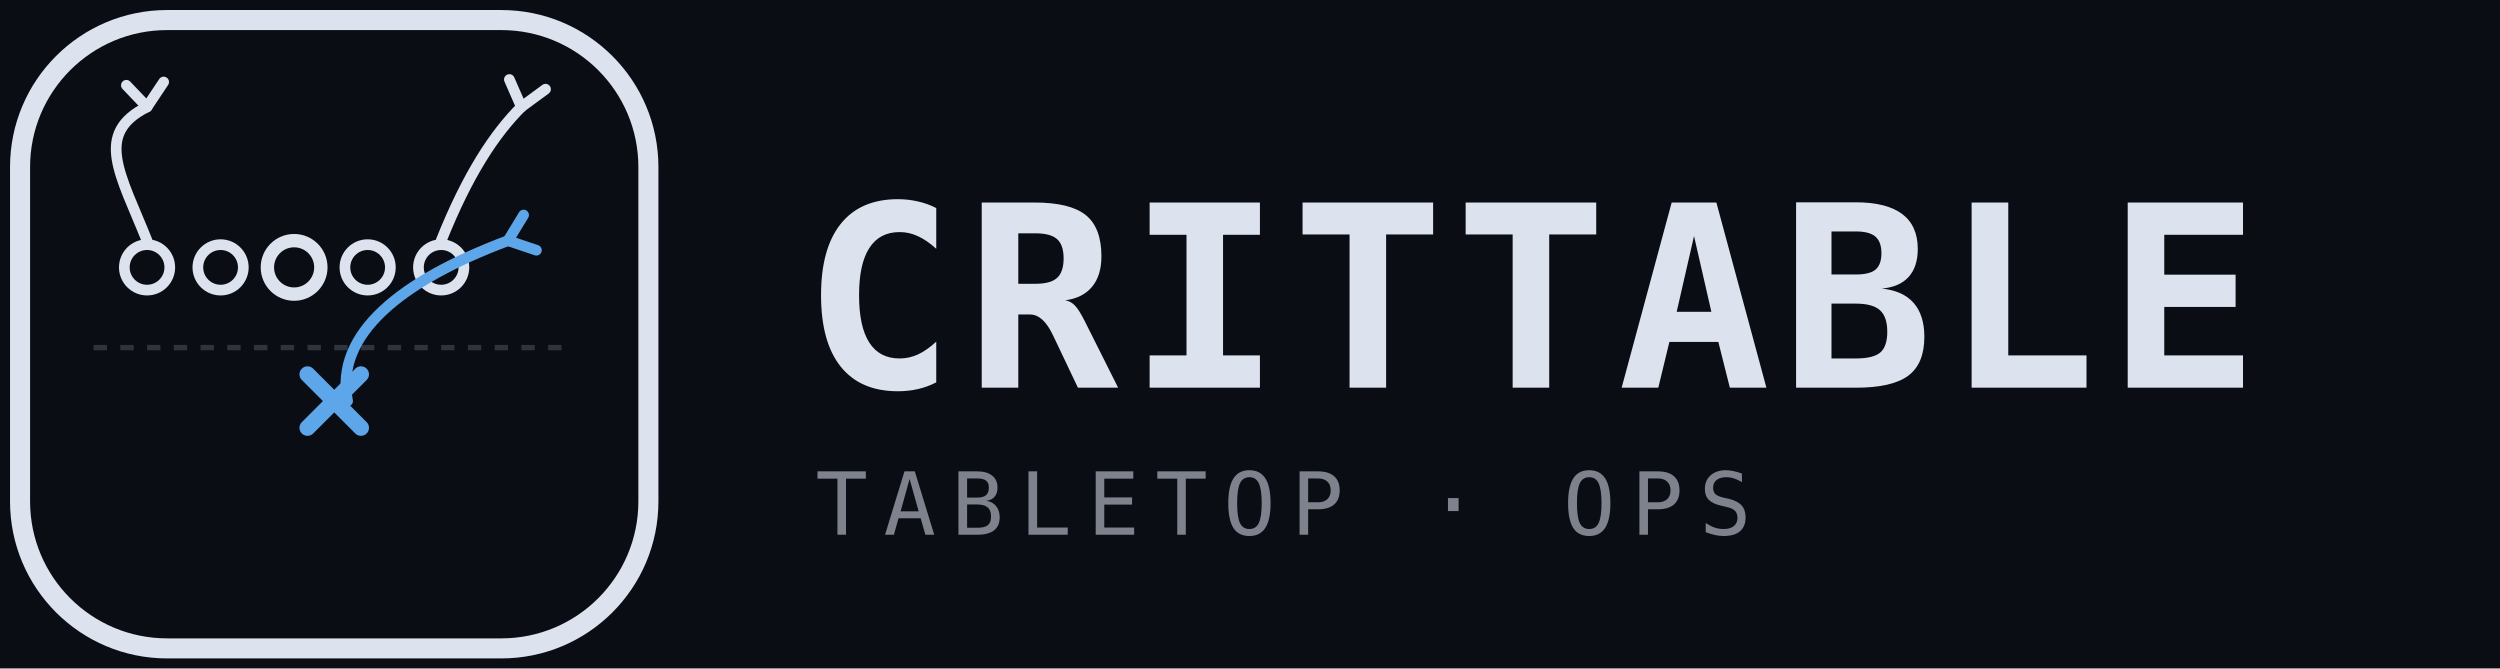
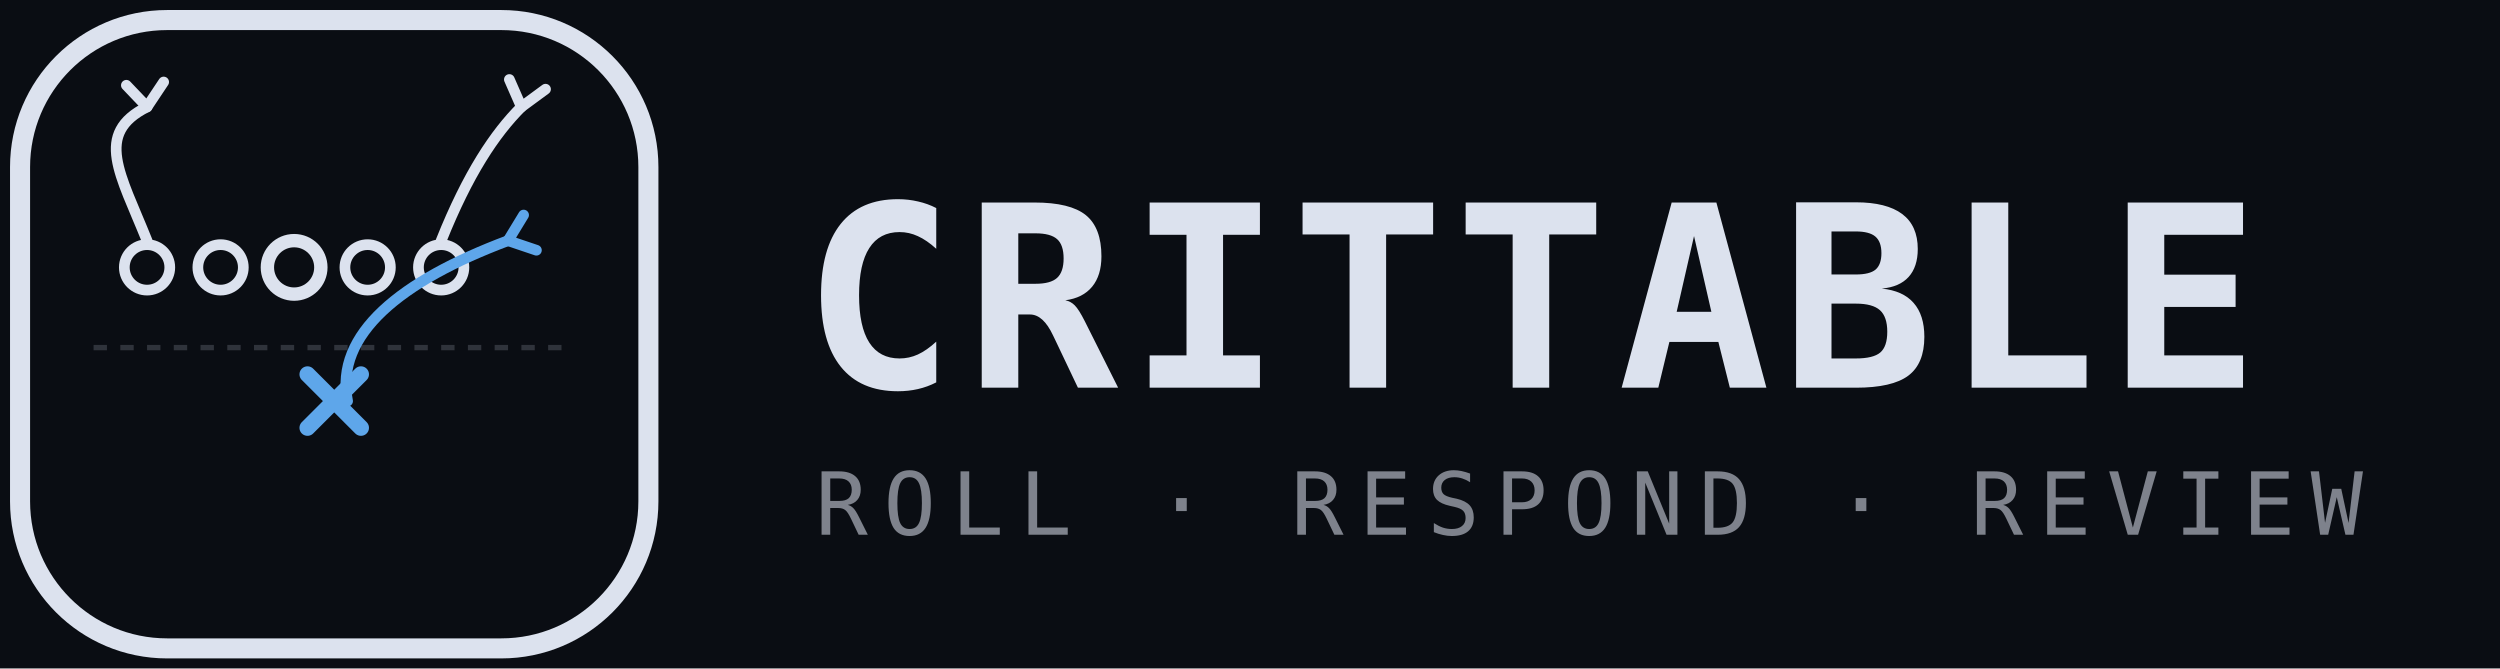
<svg xmlns="http://www.w3.org/2000/svg" viewBox="0 0 374 100" width="374" height="100">
  <rect width="374" height="100" fill="#0A0D13" />
  <g>
    <rect x="3" y="3" width="94" height="94" rx="22" ry="22" fill="#0A0D13" stroke="#DCE2EE" stroke-width="3" />
    <line x1="14" y1="52" x2="86" y2="52" stroke="#DCE2EE" stroke-opacity="0.18" stroke-width="0.8" stroke-dasharray="2 2" />
    <circle cx="22" cy="40" r="3.4" fill="none" stroke="#DCE2EE" stroke-width="1.6" />
    <circle cx="33" cy="40" r="3.4" fill="none" stroke="#DCE2EE" stroke-width="1.6" />
    <circle cx="44" cy="40" r="4.0" fill="none" stroke="#DCE2EE" stroke-width="2.0" />
    <circle cx="55" cy="40" r="3.4" fill="none" stroke="#DCE2EE" stroke-width="1.6" />
    <circle cx="66" cy="40" r="3.4" fill="none" stroke="#DCE2EE" stroke-width="1.6" />
    <g stroke="#5EA6EA" stroke-width="2.4" stroke-linecap="round">
      <line x1="46" y1="56" x2="54" y2="64" />
      <line x1="54" y1="56" x2="46" y2="64" />
    </g>
    <path d="M 22 36 C 18 26, 14 20, 22 16" fill="none" stroke="#DCE2EE" stroke-width="1.6" stroke-linecap="round" />
    <g transform="translate(22 16) rotate(-95)">
      <path d="M 0 0 L 3.5 2.8 M 0 0 L 3.5 -2.8" stroke="#DCE2EE" stroke-width="1.6" stroke-linecap="round" fill="none" />
    </g>
    <path d="M 66 36 C 70 26, 74 20, 78 16" fill="none" stroke="#DCE2EE" stroke-width="1.6" stroke-linecap="round" />
    <g transform="translate(78 16) rotate(-75)">
      <path d="M 0 0 L 3.5 2.8 M 0 0 L 3.5 -2.8" stroke="#DCE2EE" stroke-width="1.6" stroke-linecap="round" fill="none" />
    </g>
    <path d="M 52 60 C 50 50, 60 42, 76 36" fill="none" stroke="#5EA6EA" stroke-width="1.6" stroke-linecap="round" />
    <g transform="translate(76 36) rotate(-20)">
      <path d="M 0 0 L 3.5 2.8 M 0 0 L 3.5 -2.8" stroke="#5EA6EA" stroke-width="1.6" stroke-linecap="round" fill="none" />
    </g>
  </g>
  <g transform="translate(120 0)">
    <text x="0" y="58" style="font-family:'JetBrains Mono','SF Mono',ui-monospace,Menlo,monospace;font-size:38px;font-weight:700;letter-spacing:0.04em" fill="#DCE2EE">CRITTABLE</text>
-     <text x="2" y="80" style="font-family:'JetBrains Mono','SF Mono',ui-monospace,Menlo,monospace;font-size:13px;font-weight:500;letter-spacing:0.18em" fill="#DCE2EE" fill-opacity="0.55">TABLETOP · OPS</text>
+     <text x="2" y="80" style="font-family:'JetBrains Mono','SF Mono',ui-monospace,Menlo,monospace;font-size:13px;font-weight:500;letter-spacing:0.18em" fill="#DCE2EE" fill-opacity="0.55">ROLL · RESPOND · REVIEW</text>
  </g>
</svg>
